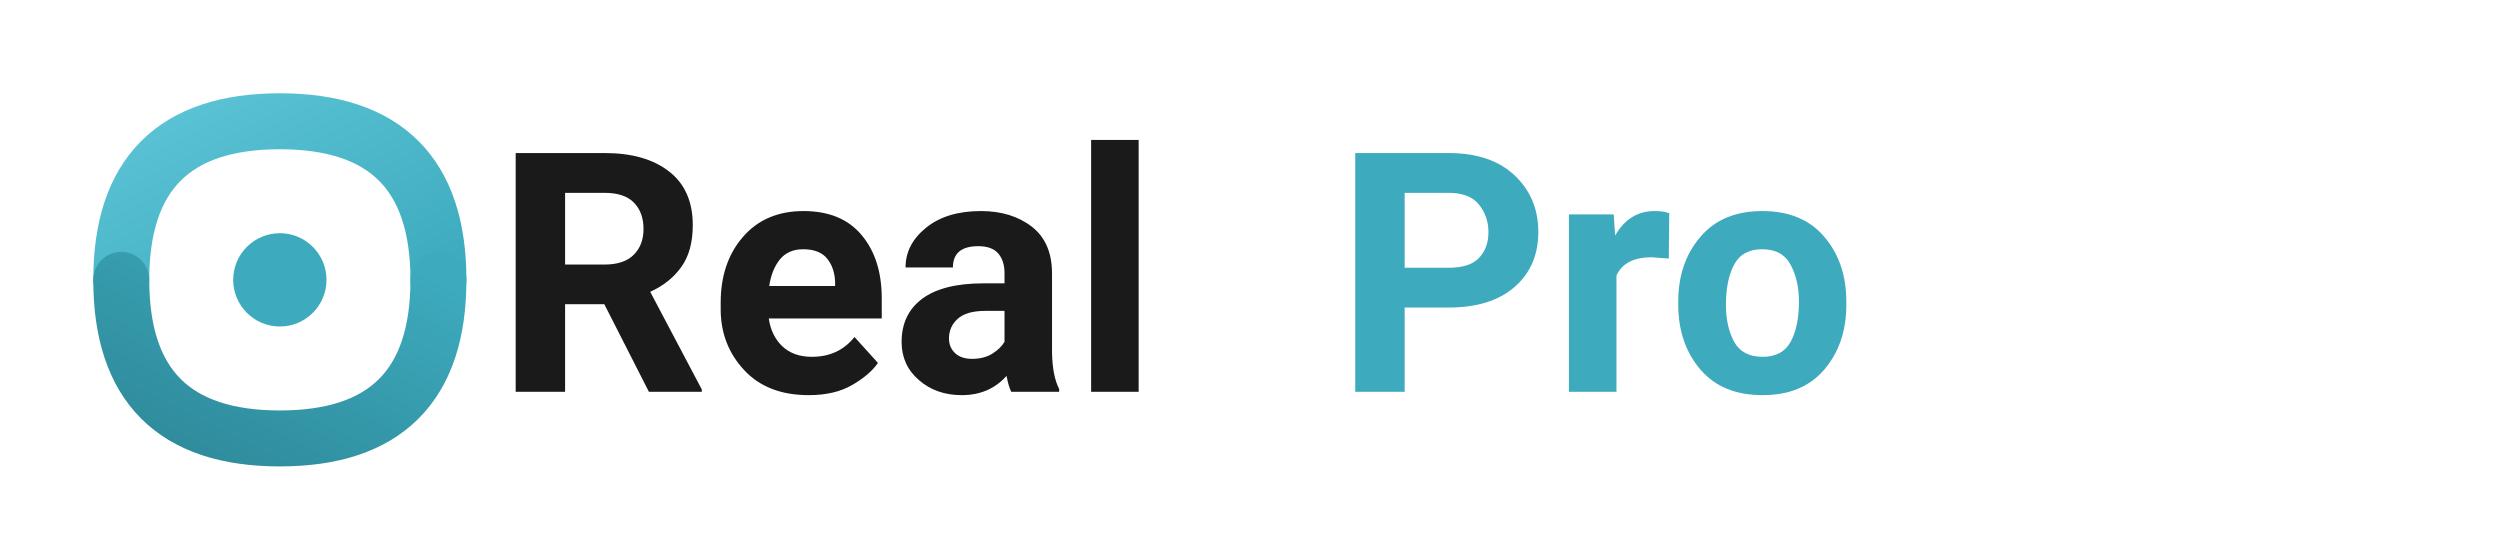
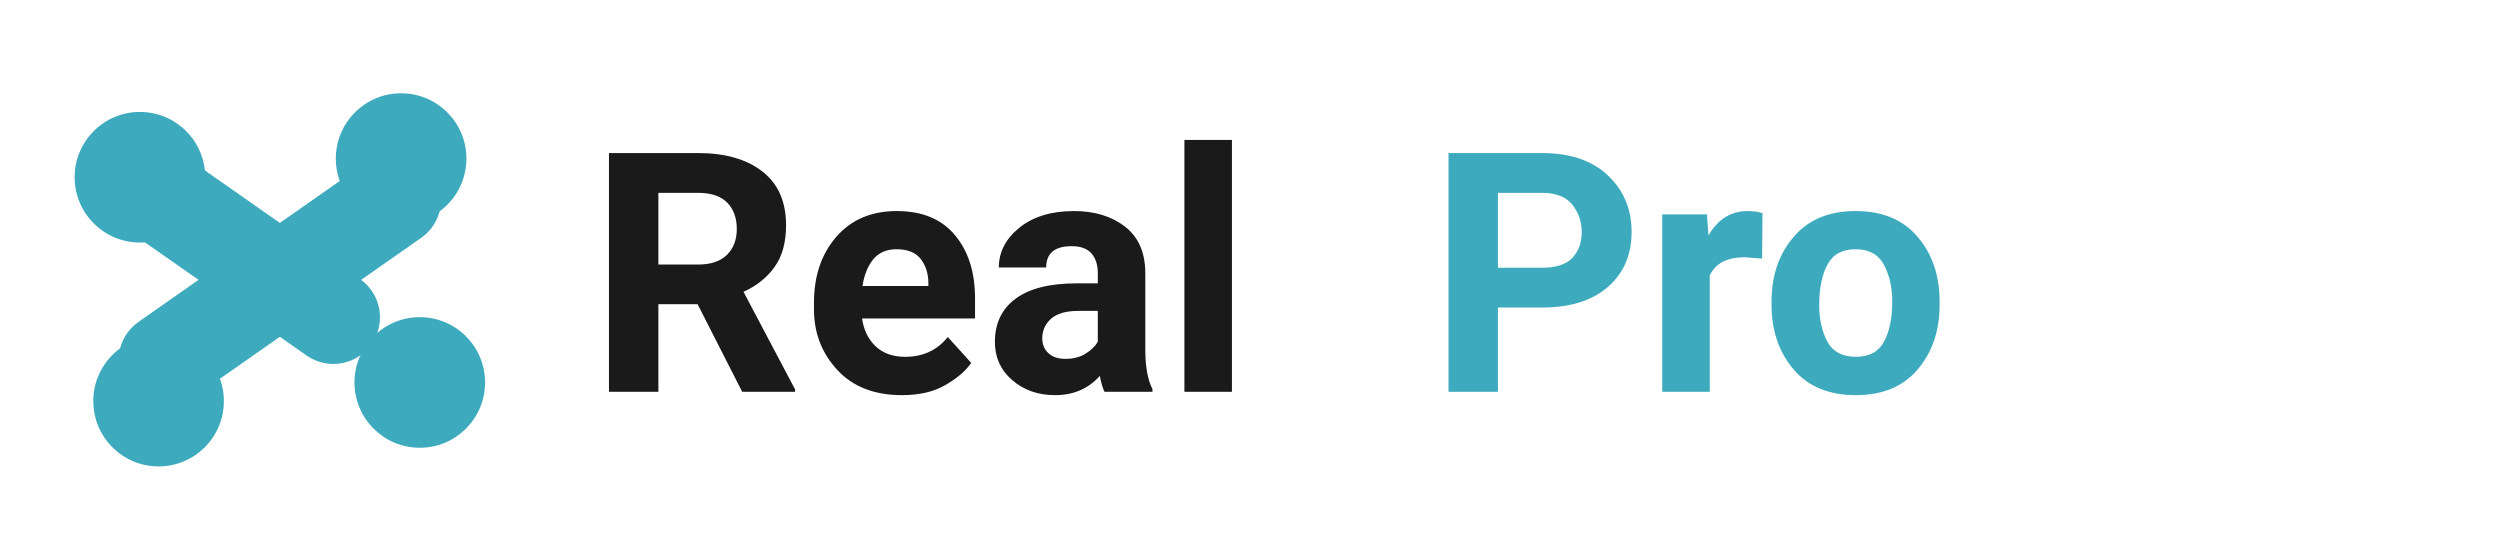
<svg xmlns="http://www.w3.org/2000/svg" viewBox="0 0 268 60" fill="none">
-   <defs>
-     <linearGradient id="grad1" x1="0%" y1="0%" x2="100%" y2="100%">
-       <stop offset="0%" style="stop-color:#5BC4D6" />
-       <stop offset="100%" style="stop-color:#3DAABD" />
-     </linearGradient>
-     <linearGradient id="grad2" x1="100%" y1="0%" x2="0%" y2="100%">
-       <stop offset="0%" style="stop-color:#3DAABD" />
-       <stop offset="100%" style="stop-color:#2E8A9A" />
-     </linearGradient>
-   </defs>
-   <g transform="translate(5, 5)">
-     <path d="M8 25 Q8 8 25 8 Q42 8 42 25" stroke="url(#grad1)" stroke-width="6" stroke-linecap="round" fill="none" />
-     <path d="M8 25 Q8 42 25 42 Q42 42 42 25" stroke="url(#grad2)" stroke-width="6" stroke-linecap="round" fill="none" />
-     <circle cx="25" cy="25" r="5" fill="#3DAABD" />
+   <g transform="translate(5, 5) scale(1)">
+     <rect x="5" y="20" width="40" height="10" rx="5" fill="#3DAABD" transform="rotate(-35, 25, 25)" />
+     <g>
+       <circle cx="38" cy="12" r="7" fill="#3DAABD" />
+       <circle cx="12" cy="38" r="7" fill="#3DAABD" />
+       <rect x="5" y="20" width="32" height="10" rx="5" fill="#3DAABD" transform="rotate(35, 25, 25)" />
+     </g>
+     <circle cx="10" cy="14" r="7" fill="#3DAABD" />
+     <circle cx="40" cy="36" r="7" fill="#3DAABD" />
  </g>
-   <text x="53" y="42" font-family="system-ui, -apple-system, 'Segoe UI', Roboto, sans-serif" font-size="36" font-weight="700" fill="#1A1A1A">Real</text>
-   <text x="143" y="42" font-family="system-ui, -apple-system, 'Segoe UI', Roboto, sans-serif" font-size="36" font-weight="700" fill="#3DAABD">Pro</text>
+   <text x="63" y="42" font-family="system-ui, -apple-system, 'Segoe UI', Roboto, sans-serif" font-size="36" font-weight="700" fill="#1A1A1A">Real</text>
+   <text x="153" y="42" font-family="system-ui, -apple-system, 'Segoe UI', Roboto, sans-serif" font-size="36" font-weight="700" fill="#3DAABD">Pro</text>
</svg>
